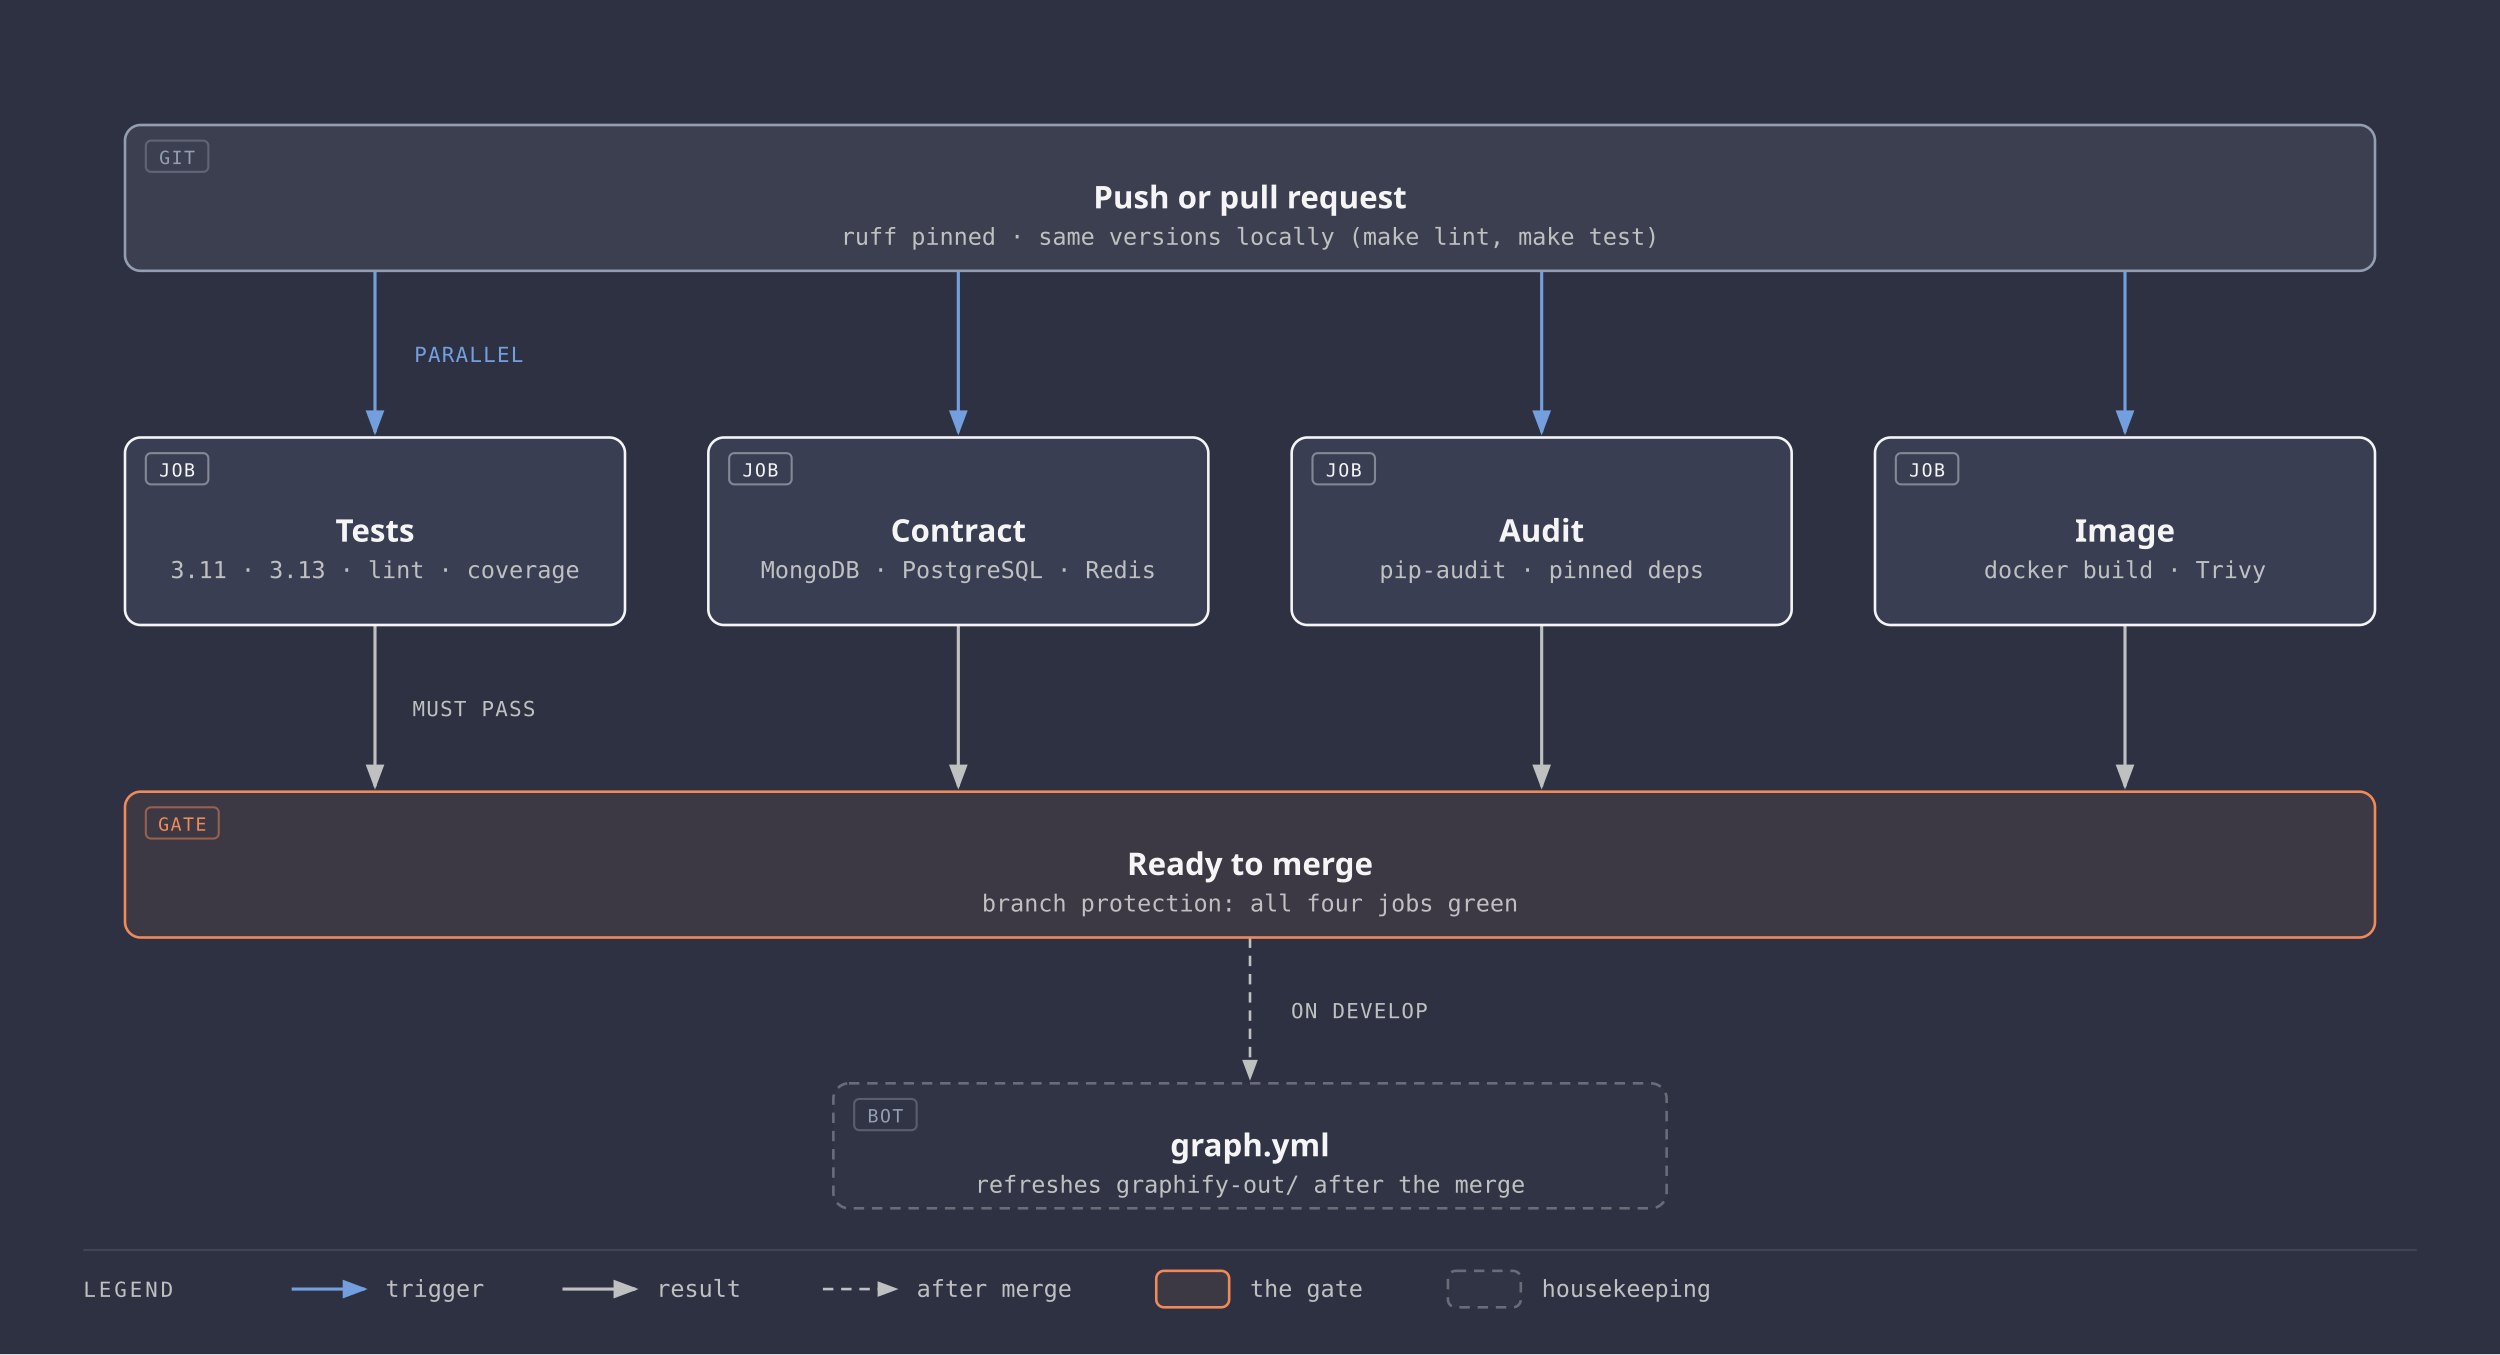
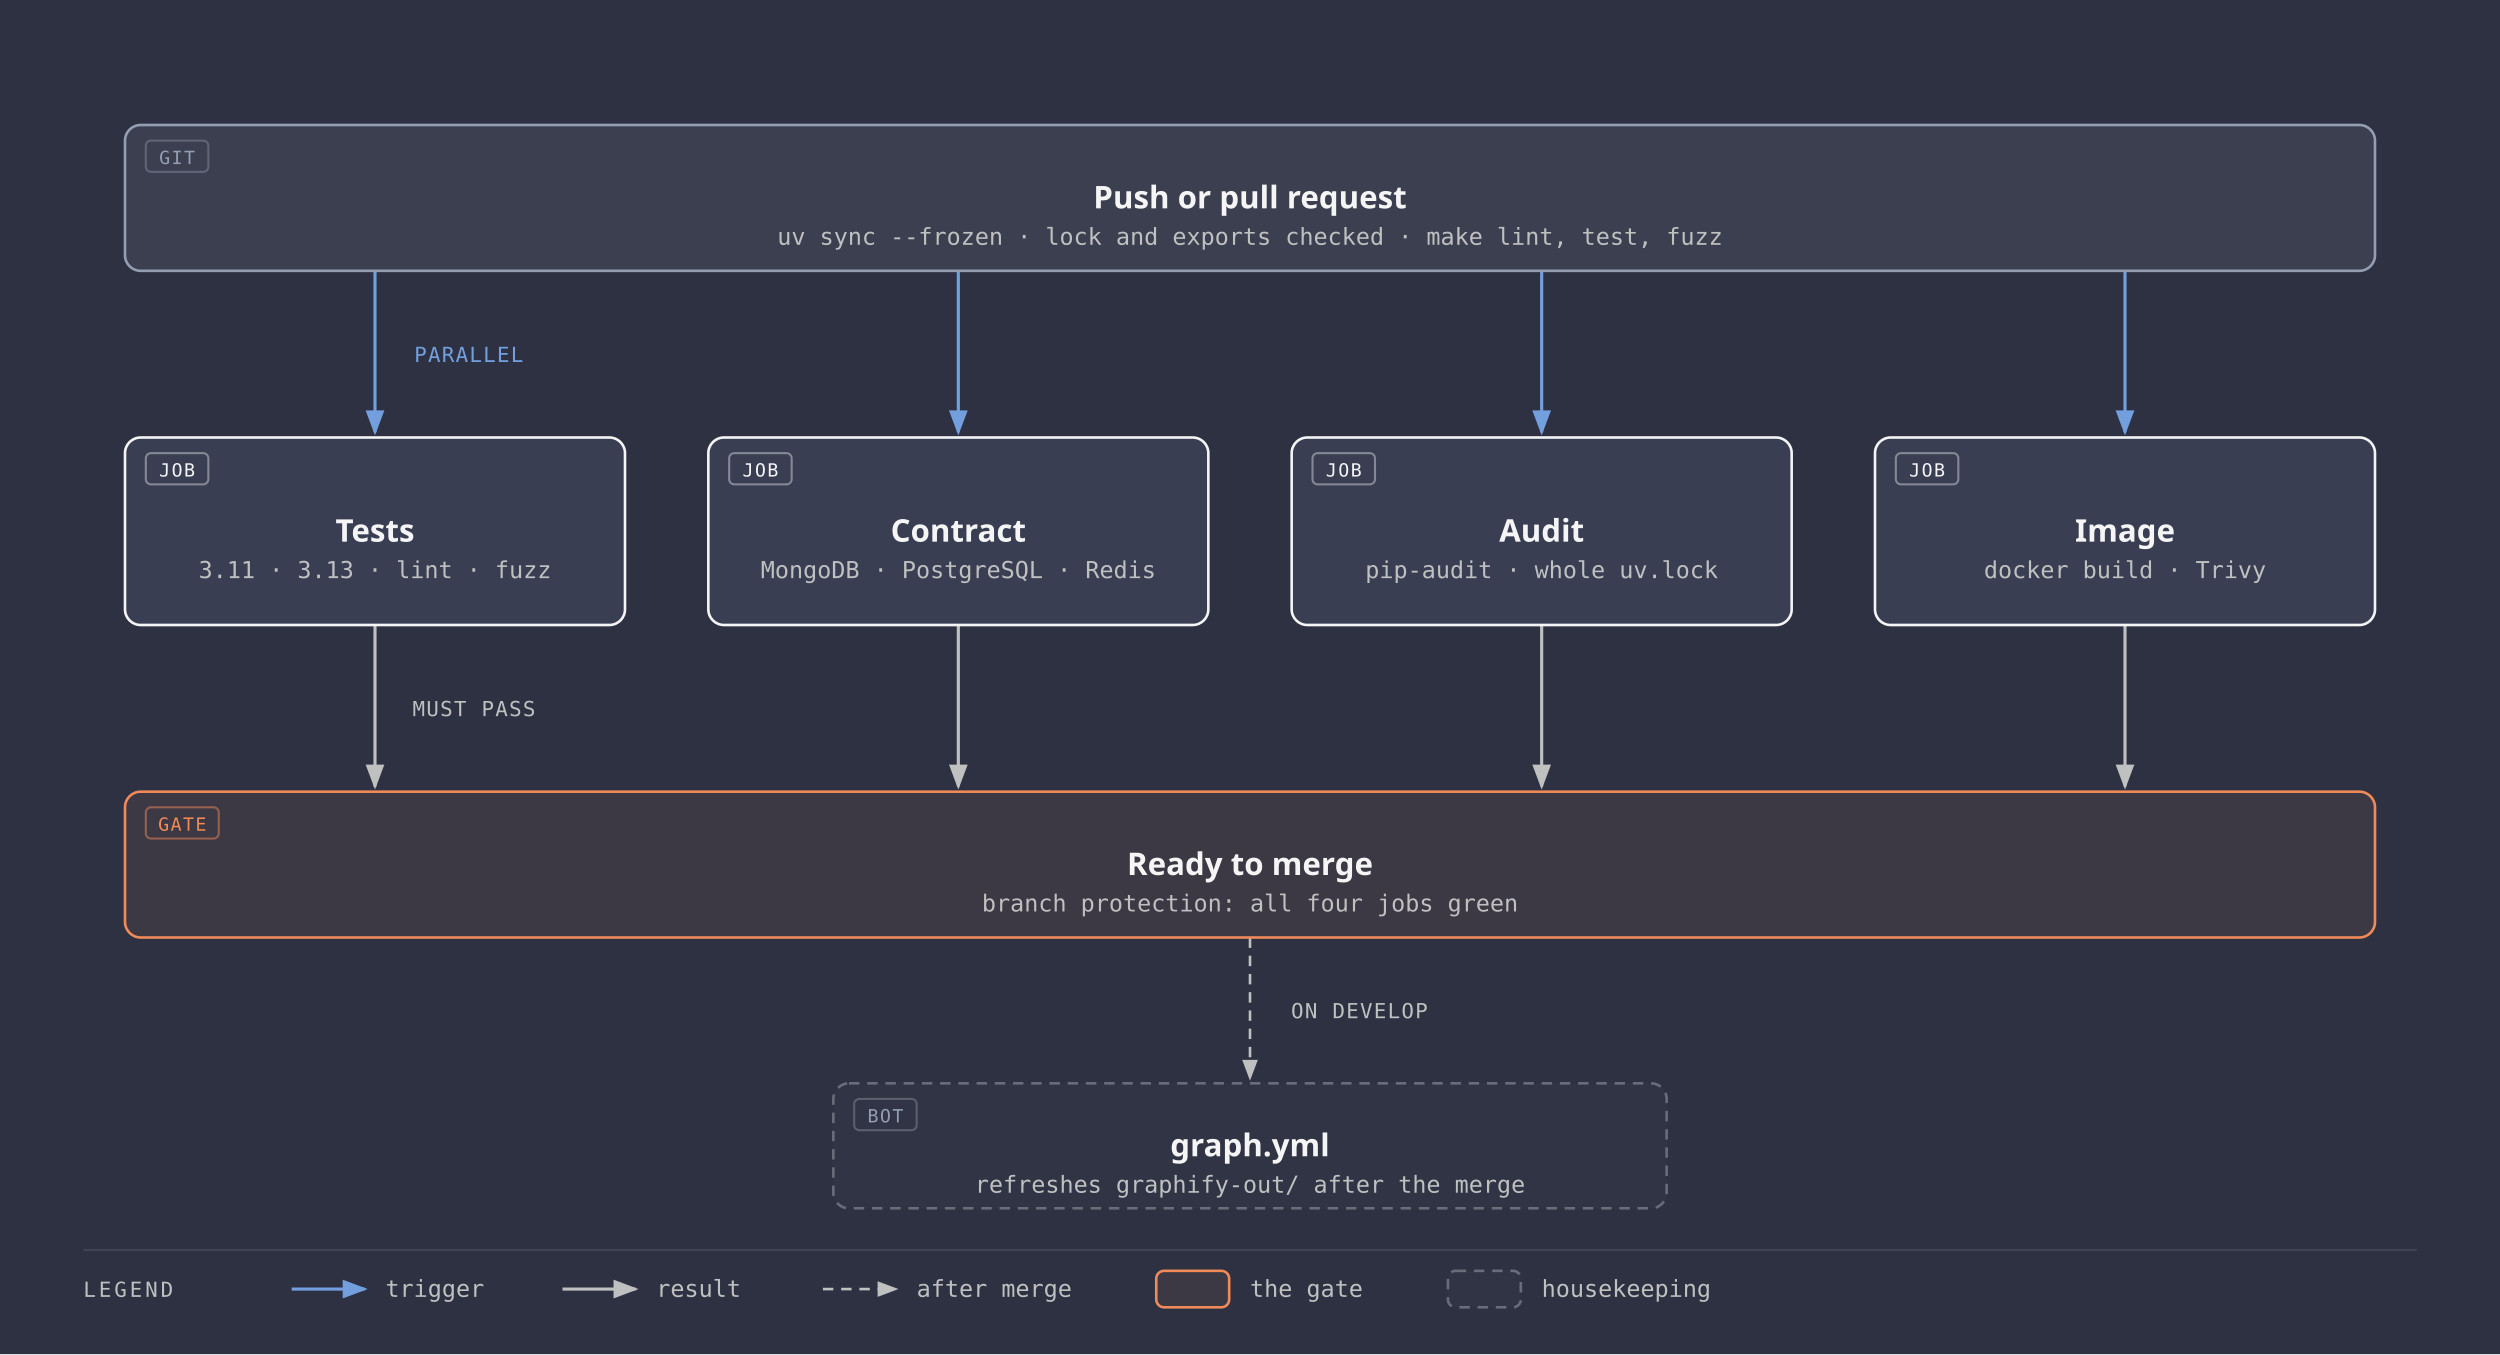
<svg xmlns="http://www.w3.org/2000/svg" viewBox="0 0 960 520" role="img" aria-labelledby="ci-pipeline-dark-title ci-pipeline-dark-desc" id="ci-pipeline-dark-root">
  <defs>
    <style>#ci-pipeline-dark-root { font-family: 'Geist', system-ui, sans-serif; color: #f5f5f5; }
      #ci-pipeline-dark-root .diagram-container { width: 100%; overflow-x: auto; }
      #ci-pipeline-dark-root .diagram-container { overflow-x: visible; }</style>
    <marker id="ci-pipeline-dark-arrow" markerWidth="8" markerHeight="6" refX="7" refY="3" orient="auto">
      <polygon points="0 0, 8 3, 0 6" fill="#bfc0c0" />
    </marker>
    <marker id="ci-pipeline-dark-arrow-accent" markerWidth="8" markerHeight="6" refX="7" refY="3" orient="auto">
      <polygon points="0 0, 8 3, 0 6" fill="#f08a59" />
    </marker>
    <marker id="ci-pipeline-dark-arrow-link" markerWidth="8" markerHeight="6" refX="7" refY="3" orient="auto">
      <polygon points="0 0, 8 3, 0 6" fill="#739fdf" />
    </marker>
    <marker id="ci-pipeline-dark-arrow-open" markerWidth="8" markerHeight="6" refX="7" refY="3" orient="auto">
      <polyline points="0 0, 8 3, 0 6" fill="none" stroke="#bfc0c0" stroke-width="1.2" />
    </marker>
  </defs>
  <rect width="100%" height="100%" fill="#2d3142" />
  <path d="M 144,104 V 166" fill="none" stroke="#739fdf" stroke-width="1.2" marker-end="url(#ci-pipeline-dark-arrow-link)" />
  <path d="M 144,240 V 302" fill="none" stroke="#bfc0c0" stroke-width="1.2" marker-end="url(#ci-pipeline-dark-arrow)" />
  <path d="M 368,104 V 166" fill="none" stroke="#739fdf" stroke-width="1.2" marker-end="url(#ci-pipeline-dark-arrow-link)" />
  <path d="M 368,240 V 302" fill="none" stroke="#bfc0c0" stroke-width="1.2" marker-end="url(#ci-pipeline-dark-arrow)" />
  <path d="M 592,104 V 166" fill="none" stroke="#739fdf" stroke-width="1.2" marker-end="url(#ci-pipeline-dark-arrow-link)" />
  <path d="M 592,240 V 302" fill="none" stroke="#bfc0c0" stroke-width="1.2" marker-end="url(#ci-pipeline-dark-arrow)" />
  <path d="M 816,104 V 166" fill="none" stroke="#739fdf" stroke-width="1.2" marker-end="url(#ci-pipeline-dark-arrow-link)" />
  <path d="M 816,240 V 302" fill="none" stroke="#bfc0c0" stroke-width="1.2" marker-end="url(#ci-pipeline-dark-arrow)" />
  <path d="M 480,360 V 414" fill="none" stroke="#bfc0c0" stroke-width="1" stroke-dasharray="4,3" marker-end="url(#ci-pipeline-dark-arrow)" />
  <rect x="152" y="130" width="56" height="12" rx="2" fill="#2d3142" />
  <text x="180" y="139" fill="#739fdf" font-size="8" font-family="'Geist Mono', ui-monospace, monospace" text-anchor="middle" letter-spacing="0.06em">PARALLEL</text>
  <rect x="152" y="266" width="60" height="12" rx="2" fill="#2d3142" />
  <text x="182" y="275" fill="#bfc0c0" font-size="8" font-family="'Geist Mono', ui-monospace, monospace" text-anchor="middle" letter-spacing="0.06em">MUST PASS</text>
  <rect x="488" y="382" width="68" height="12" rx="2" fill="#2d3142" />
  <text x="522" y="391" fill="#bfc0c0" font-size="8" font-family="'Geist Mono', ui-monospace, monospace" text-anchor="middle" letter-spacing="0.06em">ON DEVELOP</text>
  <rect x="48" y="48" width="864" height="56" rx="6" fill="#2d3142" />
  <rect x="48" y="48" width="864" height="56" rx="6" fill="#bfc0c0" fill-opacity="0.10" stroke="#949eb2" stroke-width="1" />
  <rect x="56" y="54" width="24" height="12" rx="2" fill="none" stroke="#949eb2" stroke-opacity="0.40" stroke-width="0.8" />
  <text x="68" y="63" fill="#949eb2" font-size="7" font-family="'Geist Mono', ui-monospace, monospace" text-anchor="middle" letter-spacing="0.08em">GIT</text>
  <text x="480" y="80" fill="#f5f5f5" font-size="12" font-weight="600" font-family="'Geist', system-ui, sans-serif" text-anchor="middle">Push or pull request</text>
-   <text x="480" y="94" fill="#bfc0c0" font-size="9" font-family="'Geist Mono', ui-monospace, monospace" text-anchor="middle">ruff pinned · same versions locally (make lint, make test)</text>
+   <text x="480" y="94" fill="#bfc0c0" font-size="9" font-family="'Geist Mono', ui-monospace, monospace" text-anchor="middle">uv sync --frozen · lock and exports checked · make lint, test, fuzz</text>
  <rect x="48" y="168" width="192" height="72" rx="6" fill="#2d3142" />
  <rect x="48" y="168" width="192" height="72" rx="6" fill="#393e53" stroke="#f5f5f5" stroke-width="1" />
  <rect x="56" y="174" width="24" height="12" rx="2" fill="none" stroke="#f5f5f5" stroke-opacity="0.40" stroke-width="0.8" />
  <text x="68" y="183" fill="#f5f5f5" font-size="7" font-family="'Geist Mono', ui-monospace, monospace" text-anchor="middle" letter-spacing="0.08em">JOB</text>
  <text x="144" y="208" fill="#f5f5f5" font-size="12" font-weight="600" font-family="'Geist', system-ui, sans-serif" text-anchor="middle">Tests</text>
-   <text x="144" y="222" fill="#bfc0c0" font-size="9" font-family="'Geist Mono', ui-monospace, monospace" text-anchor="middle">3.11 · 3.13 · lint · coverage</text>
+   <text x="144" y="222" fill="#bfc0c0" font-size="9" font-family="'Geist Mono', ui-monospace, monospace" text-anchor="middle">3.11 · 3.13 · lint · fuzz</text>
  <rect x="272" y="168" width="192" height="72" rx="6" fill="#2d3142" />
  <rect x="272" y="168" width="192" height="72" rx="6" fill="#393e53" stroke="#f5f5f5" stroke-width="1" />
  <rect x="280" y="174" width="24" height="12" rx="2" fill="none" stroke="#f5f5f5" stroke-opacity="0.40" stroke-width="0.8" />
  <text x="292" y="183" fill="#f5f5f5" font-size="7" font-family="'Geist Mono', ui-monospace, monospace" text-anchor="middle" letter-spacing="0.08em">JOB</text>
  <text x="368" y="208" fill="#f5f5f5" font-size="12" font-weight="600" font-family="'Geist', system-ui, sans-serif" text-anchor="middle">Contract</text>
  <text x="368" y="222" fill="#bfc0c0" font-size="9" font-family="'Geist Mono', ui-monospace, monospace" text-anchor="middle">MongoDB · PostgreSQL · Redis</text>
  <rect x="496" y="168" width="192" height="72" rx="6" fill="#2d3142" />
  <rect x="496" y="168" width="192" height="72" rx="6" fill="#393e53" stroke="#f5f5f5" stroke-width="1" />
  <rect x="504" y="174" width="24" height="12" rx="2" fill="none" stroke="#f5f5f5" stroke-opacity="0.40" stroke-width="0.8" />
  <text x="516" y="183" fill="#f5f5f5" font-size="7" font-family="'Geist Mono', ui-monospace, monospace" text-anchor="middle" letter-spacing="0.08em">JOB</text>
  <text x="592" y="208" fill="#f5f5f5" font-size="12" font-weight="600" font-family="'Geist', system-ui, sans-serif" text-anchor="middle">Audit</text>
-   <text x="592" y="222" fill="#bfc0c0" font-size="9" font-family="'Geist Mono', ui-monospace, monospace" text-anchor="middle">pip-audit · pinned deps</text>
+   <text x="592" y="222" fill="#bfc0c0" font-size="9" font-family="'Geist Mono', ui-monospace, monospace" text-anchor="middle">pip-audit · whole uv.lock</text>
  <rect x="720" y="168" width="192" height="72" rx="6" fill="#2d3142" />
  <rect x="720" y="168" width="192" height="72" rx="6" fill="#393e53" stroke="#f5f5f5" stroke-width="1" />
  <rect x="728" y="174" width="24" height="12" rx="2" fill="none" stroke="#f5f5f5" stroke-opacity="0.40" stroke-width="0.8" />
  <text x="740" y="183" fill="#f5f5f5" font-size="7" font-family="'Geist Mono', ui-monospace, monospace" text-anchor="middle" letter-spacing="0.08em">JOB</text>
  <text x="816" y="208" fill="#f5f5f5" font-size="12" font-weight="600" font-family="'Geist', system-ui, sans-serif" text-anchor="middle">Image</text>
  <text x="816" y="222" fill="#bfc0c0" font-size="9" font-family="'Geist Mono', ui-monospace, monospace" text-anchor="middle">docker build · Trivy</text>
  <rect x="48" y="304" width="864" height="56" rx="6" fill="#2d3142" />
  <rect x="48" y="304" width="864" height="56" rx="6" fill="#f08a59" fill-opacity="0.08" stroke="#f08a59" stroke-width="1" />
  <rect x="56" y="310" width="28" height="12" rx="2" fill="none" stroke="#f08a59" stroke-opacity="0.50" stroke-width="0.8" />
  <text x="70" y="319" fill="#f08a59" font-size="7" font-family="'Geist Mono', ui-monospace, monospace" text-anchor="middle" letter-spacing="0.08em">GATE</text>
  <text x="480" y="336" fill="#f5f5f5" font-size="12" font-weight="600" font-family="'Geist', system-ui, sans-serif" text-anchor="middle">Ready to merge</text>
  <text x="480" y="350" fill="#bfc0c0" font-size="9" font-family="'Geist Mono', ui-monospace, monospace" text-anchor="middle">branch protection: all four jobs green</text>
  <rect x="320" y="416" width="320" height="48" rx="6" fill="#2d3142" />
  <rect x="320" y="416" width="320" height="48" rx="6" fill="#f5f5f5" fill-opacity="0.02" stroke="#f5f5f5" stroke-opacity="0.30" stroke-width="1" stroke-dasharray="4,3" />
  <rect x="328" y="422" width="24" height="12" rx="2" fill="none" stroke="#f5f5f5" stroke-opacity="0.22" stroke-width="0.8" />
  <text x="340" y="431" fill="#949eb2" font-size="7" font-family="'Geist Mono', ui-monospace, monospace" text-anchor="middle" letter-spacing="0.08em">BOT</text>
  <text x="480" y="444" fill="#f5f5f5" font-size="12" font-weight="600" font-family="'Geist', system-ui, sans-serif" text-anchor="middle">graph.yml</text>
  <text x="480" y="458" fill="#bfc0c0" font-size="9" font-family="'Geist Mono', ui-monospace, monospace" text-anchor="middle">refreshes graphify-out/ after the merge</text>
  <line x1="32" y1="480" x2="928" y2="480" stroke="#f5f5f5" stroke-opacity="0.10" stroke-width="0.8" />
  <text x="32" y="498" fill="#bfc0c0" font-size="8" font-family="'Geist Mono', ui-monospace, monospace" letter-spacing="0.14em">LEGEND</text>
  <line x1="112" y1="495" x2="140" y2="495" stroke="#739fdf" stroke-width="1.2" marker-end="url(#ci-pipeline-dark-arrow-link)" />
  <text x="148" y="498" fill="#bfc0c0" font-size="9" font-family="'Geist Mono', ui-monospace, monospace">trigger</text>
  <line x1="216" y1="495" x2="244" y2="495" stroke="#bfc0c0" stroke-width="1.2" marker-end="url(#ci-pipeline-dark-arrow)" />
  <text x="252" y="498" fill="#bfc0c0" font-size="9" font-family="'Geist Mono', ui-monospace, monospace">result</text>
  <line x1="316" y1="495" x2="344" y2="495" stroke="#bfc0c0" stroke-width="1" stroke-dasharray="4,3" marker-end="url(#ci-pipeline-dark-arrow)" />
  <text x="352" y="498" fill="#bfc0c0" font-size="9" font-family="'Geist Mono', ui-monospace, monospace">after merge</text>
  <rect x="444" y="488" width="28" height="14" rx="3" fill="#f08a59" fill-opacity="0.08" stroke="#f08a59" stroke-width="1" />
  <text x="480" y="498" fill="#bfc0c0" font-size="9" font-family="'Geist Mono', ui-monospace, monospace">the gate</text>
  <rect x="556" y="488" width="28" height="14" rx="3" fill="#f5f5f5" fill-opacity="0.02" stroke="#f5f5f5" stroke-opacity="0.30" stroke-width="1" stroke-dasharray="4,3" />
  <text x="592" y="498" fill="#bfc0c0" font-size="9" font-family="'Geist Mono', ui-monospace, monospace">housekeeping</text>
</svg>
